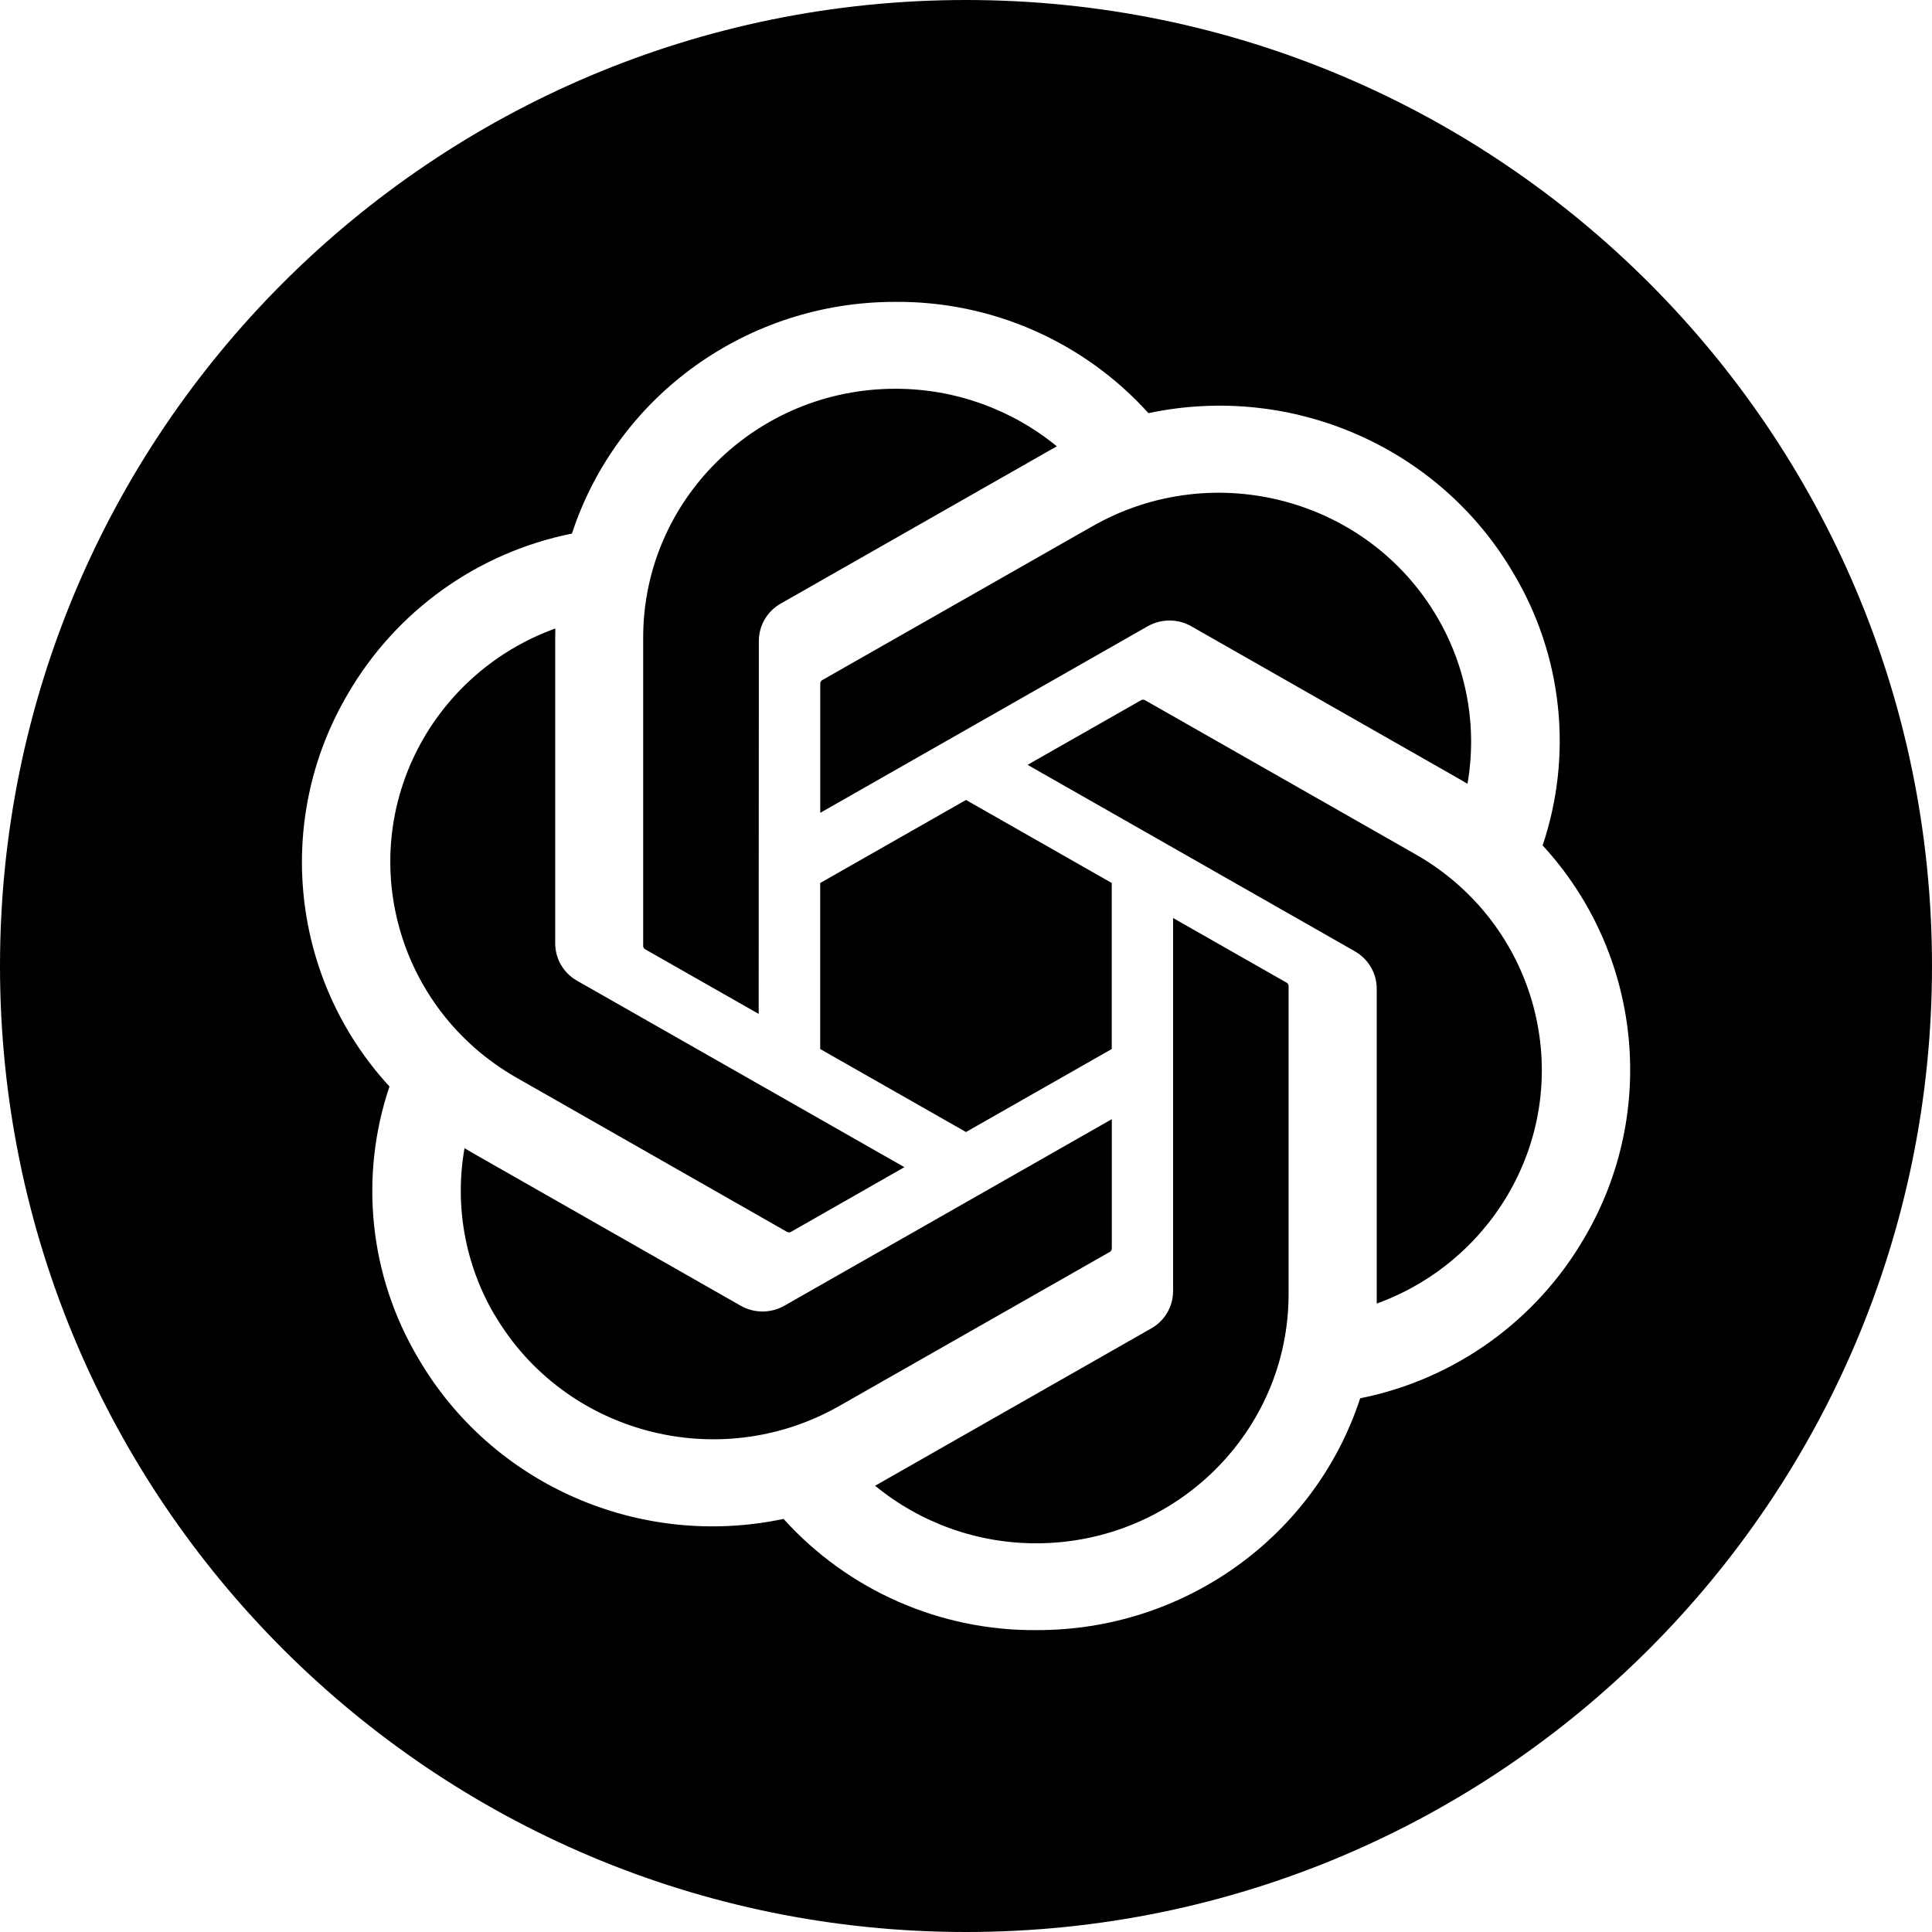
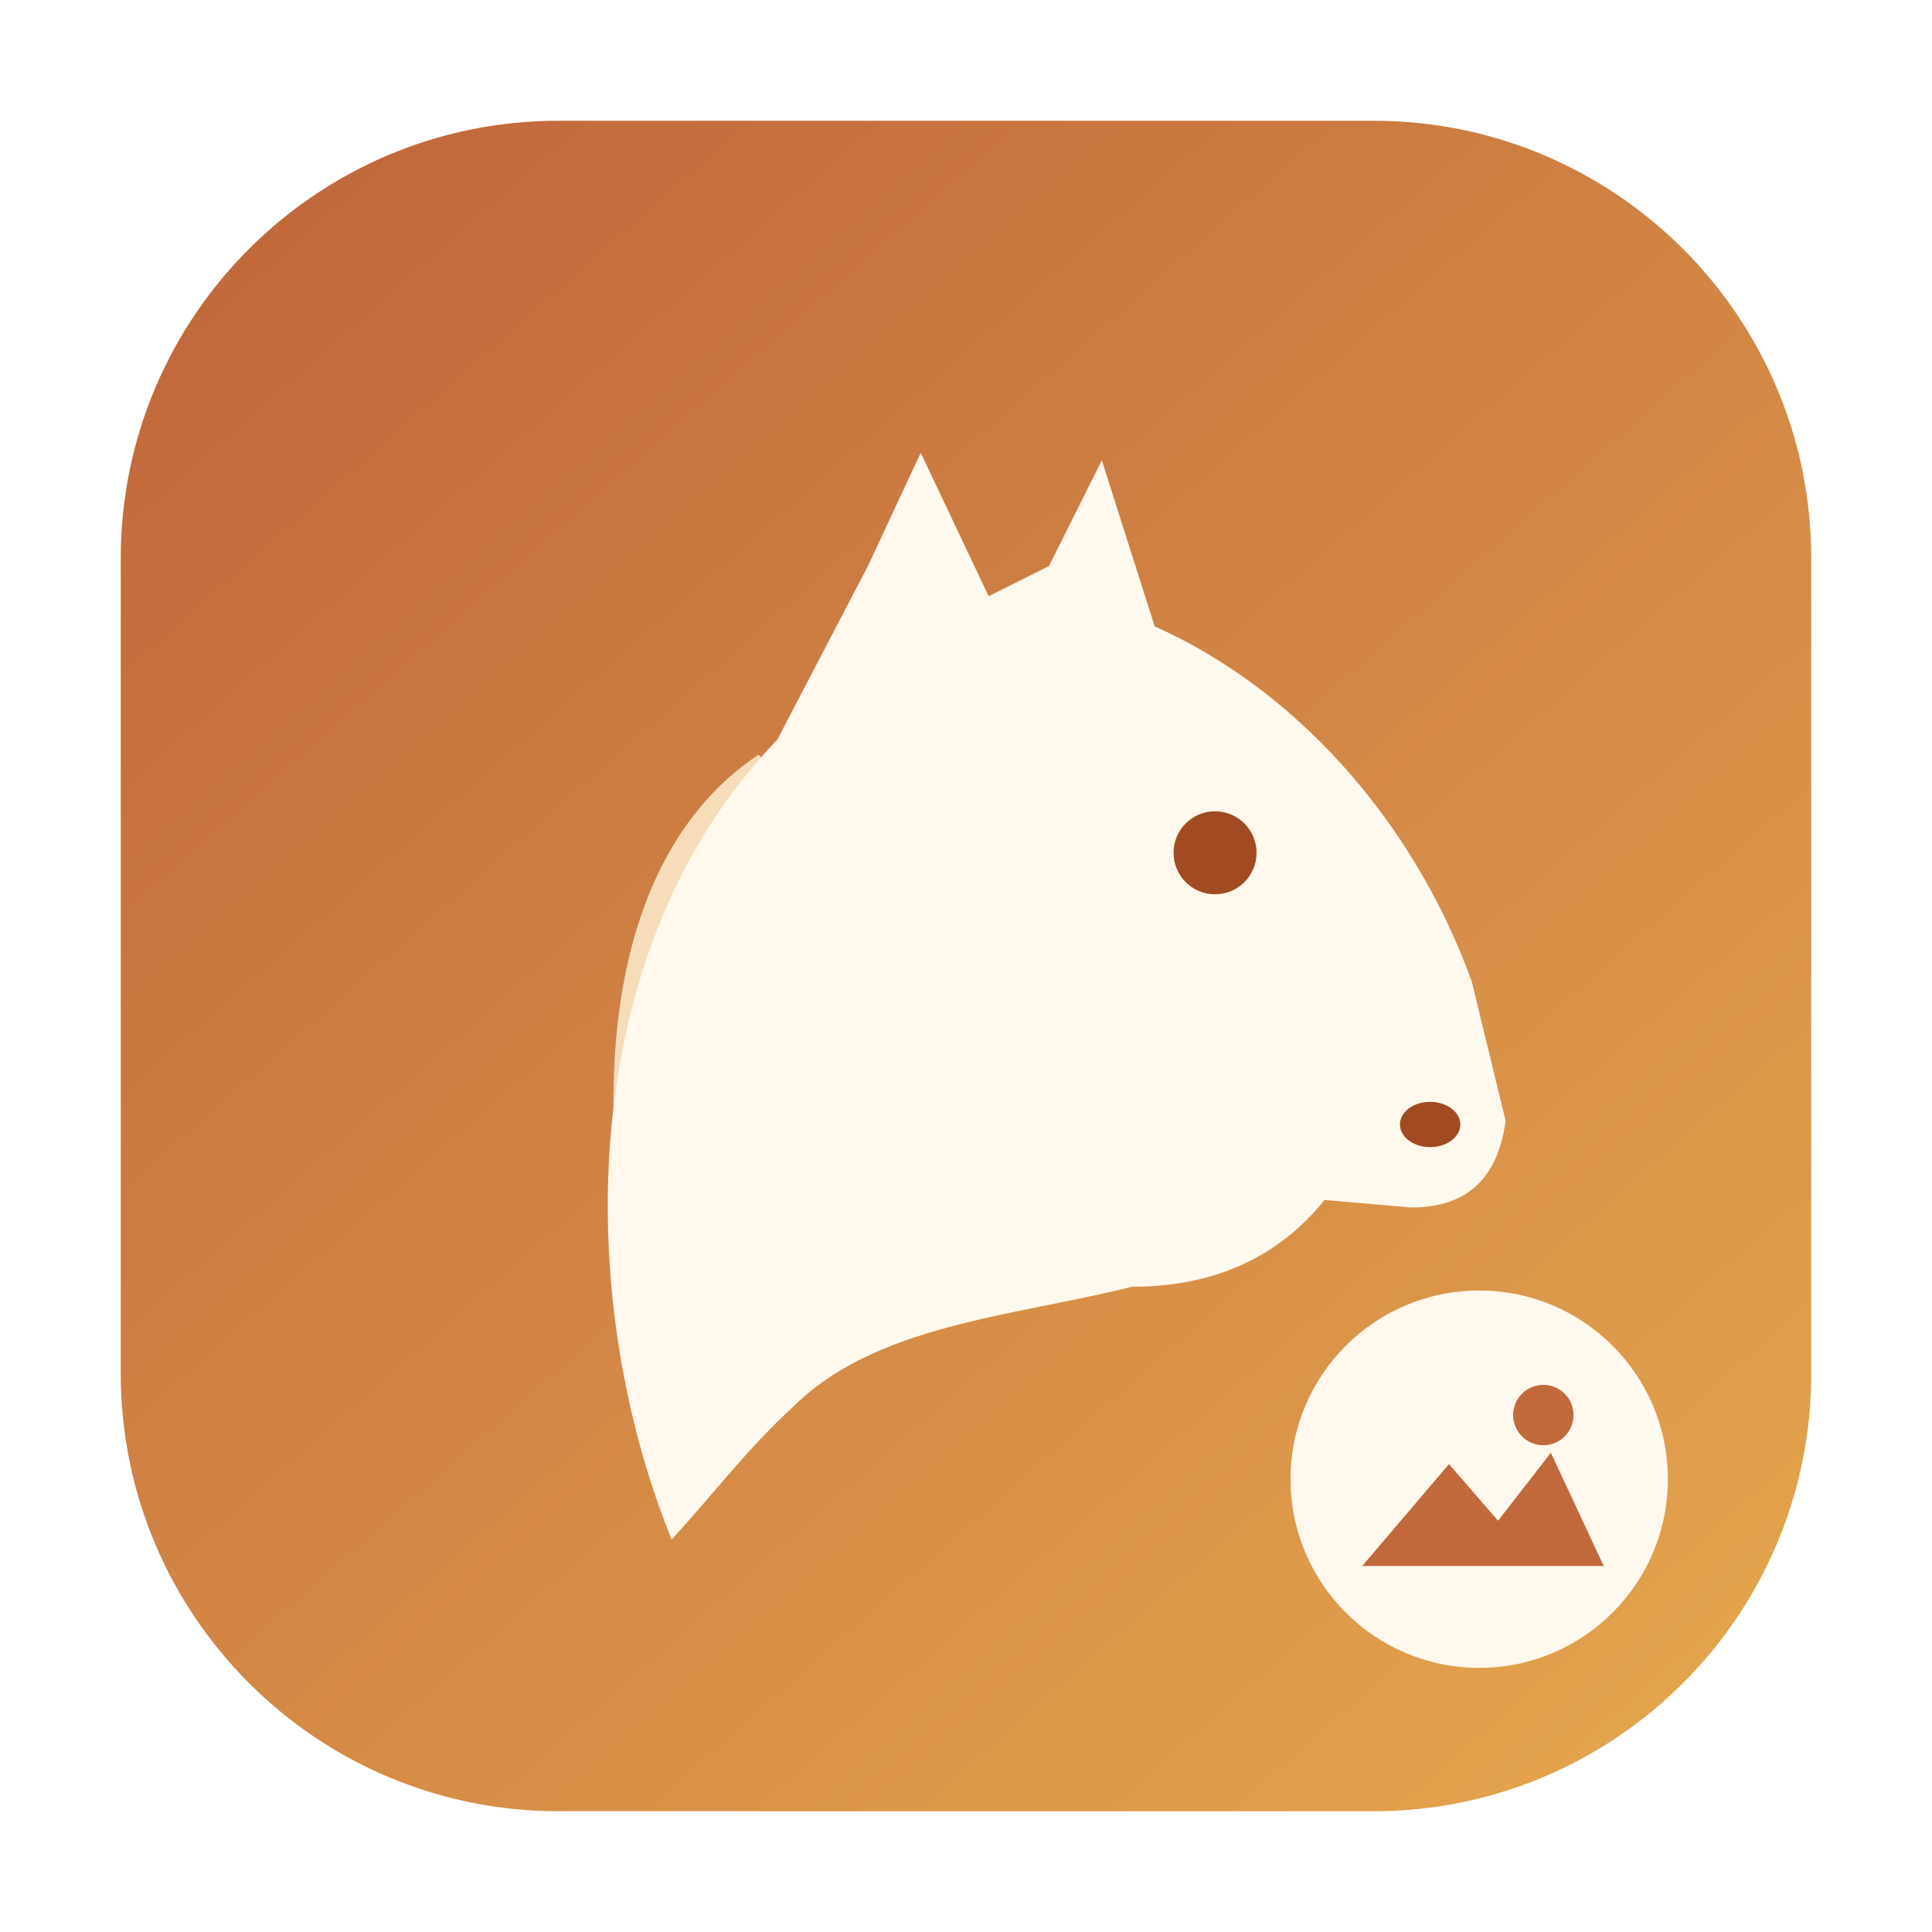
- <svg xmlns="http://www.w3.org/2000/svg" width="64" height="64">
-   <rect width="64" height="64" fill="black" rx="32" />
-   <svg fill="currentColor" fill-rule="evenodd" height="48" width="48" viewBox="0 0 24 24" x="8" y="8" style="color: rgb(255, 255, 255);">
-     <path d="M21.55 10.004a5.416 5.416 0 00-.478-4.501c-1.217-2.09-3.662-3.166-6.05-2.66A5.59 5.59 0 0010.831 1C8.39.995 6.224 2.546 5.473 4.838A5.553 5.553 0 001.76 7.496a5.487 5.487 0 00.691 6.5 5.416 5.416 0 00.477 4.502c1.217 2.09 3.662 3.165 6.05 2.66A5.586 5.586 0 0013.168 23c2.443.006 4.61-1.546 5.361-3.84a5.553 5.553 0 003.715-2.66 5.488 5.488 0 00-.693-6.497v.001zm-8.381 11.558a4.199 4.199 0 01-2.675-.954c.034-.018.093-.05.132-.074l4.44-2.53a.71.71 0 00.364-.623v-6.176l1.877 1.069c.02.01.033.029.036.05v5.115c-.003 2.274-1.87 4.118-4.174 4.123zM4.192 17.78a4.059 4.059 0 01-.498-2.763c.032.02.09.055.131.078l4.44 2.53c.225.13.504.13.73 0l5.42-3.088v2.138a.068.068 0 01-.027.057L9.9 19.288c-1.999 1.136-4.552.46-5.707-1.51h-.001zM3.023 8.216A4.15 4.15 0 015.198 6.41l-.002.151v5.06a.711.711 0 00.364.624l5.42 3.087-1.876 1.07a.067.067 0 01-.063.005l-4.489-2.559c-1.995-1.14-2.679-3.658-1.53-5.63h.001zm15.417 3.54l-5.42-3.088L14.896 7.6a.067.067 0 01.063-.006l4.489 2.557c1.998 1.14 2.683 3.662 1.529 5.633a4.163 4.163 0 01-2.174 1.807V12.38a.71.71 0 00-.363-.623zm1.867-2.773a6.04 6.04 0 00-.132-.078l-4.44-2.53a.731.731 0 00-.729 0l-5.42 3.088V7.325a.068.068 0 01.027-.057L14.1 4.713c2-1.137 4.555-.46 5.707 1.513.487.833.664 1.809.499 2.757h.001zm-11.741 3.81l-1.877-1.068a.065.065 0 01-.036-.051V6.559c.001-2.277 1.873-4.122 4.181-4.12.976 0 1.92.338 2.671.954-.034.018-.092.05-.131.073l-4.44 2.53a.71.71 0 00-.365.623l-.003 6.173v.002zm1.02-2.168L12 9.25l2.414 1.375v2.75L12 14.75l-2.415-1.375v-2.75z" />
-   </svg>
+ <svg xmlns="http://www.w3.org/2000/svg" width="512" height="512" viewBox="0 0 512 512" fill="none">
+   <defs>
+     <linearGradient id="ga" x1="80" y1="56" x2="432" y2="456" gradientUnits="userSpaceOnUse">
+       <stop stop-color="#C2693C" />
+       <stop offset="1" stop-color="#E3A24C" />
+     </linearGradient>
+   </defs>
+   <rect x="32" y="32" width="448" height="448" rx="116" fill="url(#ga)" />
+   <path d="M201 200 C168 222 156 270 166 332 C184 300 192 256 218 218 Z" fill="#F6DCB8" />
+   <path d="M226 188 C200 206 188 244 196 292 C212 266 220 236 244 210 Z" fill="#F6DCB8" opacity="0.85" />
+   <path d="M178 408     C152 344 152 252 206 196     L230 150 L244 120 L262 158     L278 150 L292 122 L306 166     C342 182 374 216 390 260     L399 297     C397 312 389 320 374 320     L351 318     C339 333 322 341 300 341     C268 349 232 351 210 373     C198 384 189 396 178 408 Z" fill="#FFF8EC" />
+   <circle cx="322" cy="226" r="11" fill="#A24B22" />
+   <ellipse cx="379" cy="298" rx="8" ry="6" fill="#A24B22" />
+   <circle cx="392" cy="392" r="50" fill="#FFF8EC" />
+   <circle cx="409" cy="375" r="8" fill="#C2693C" />
+   <path d="M361 415 L384 388 L397 403 L411 385 L425 415 Z" fill="#C2693C" />
</svg>
